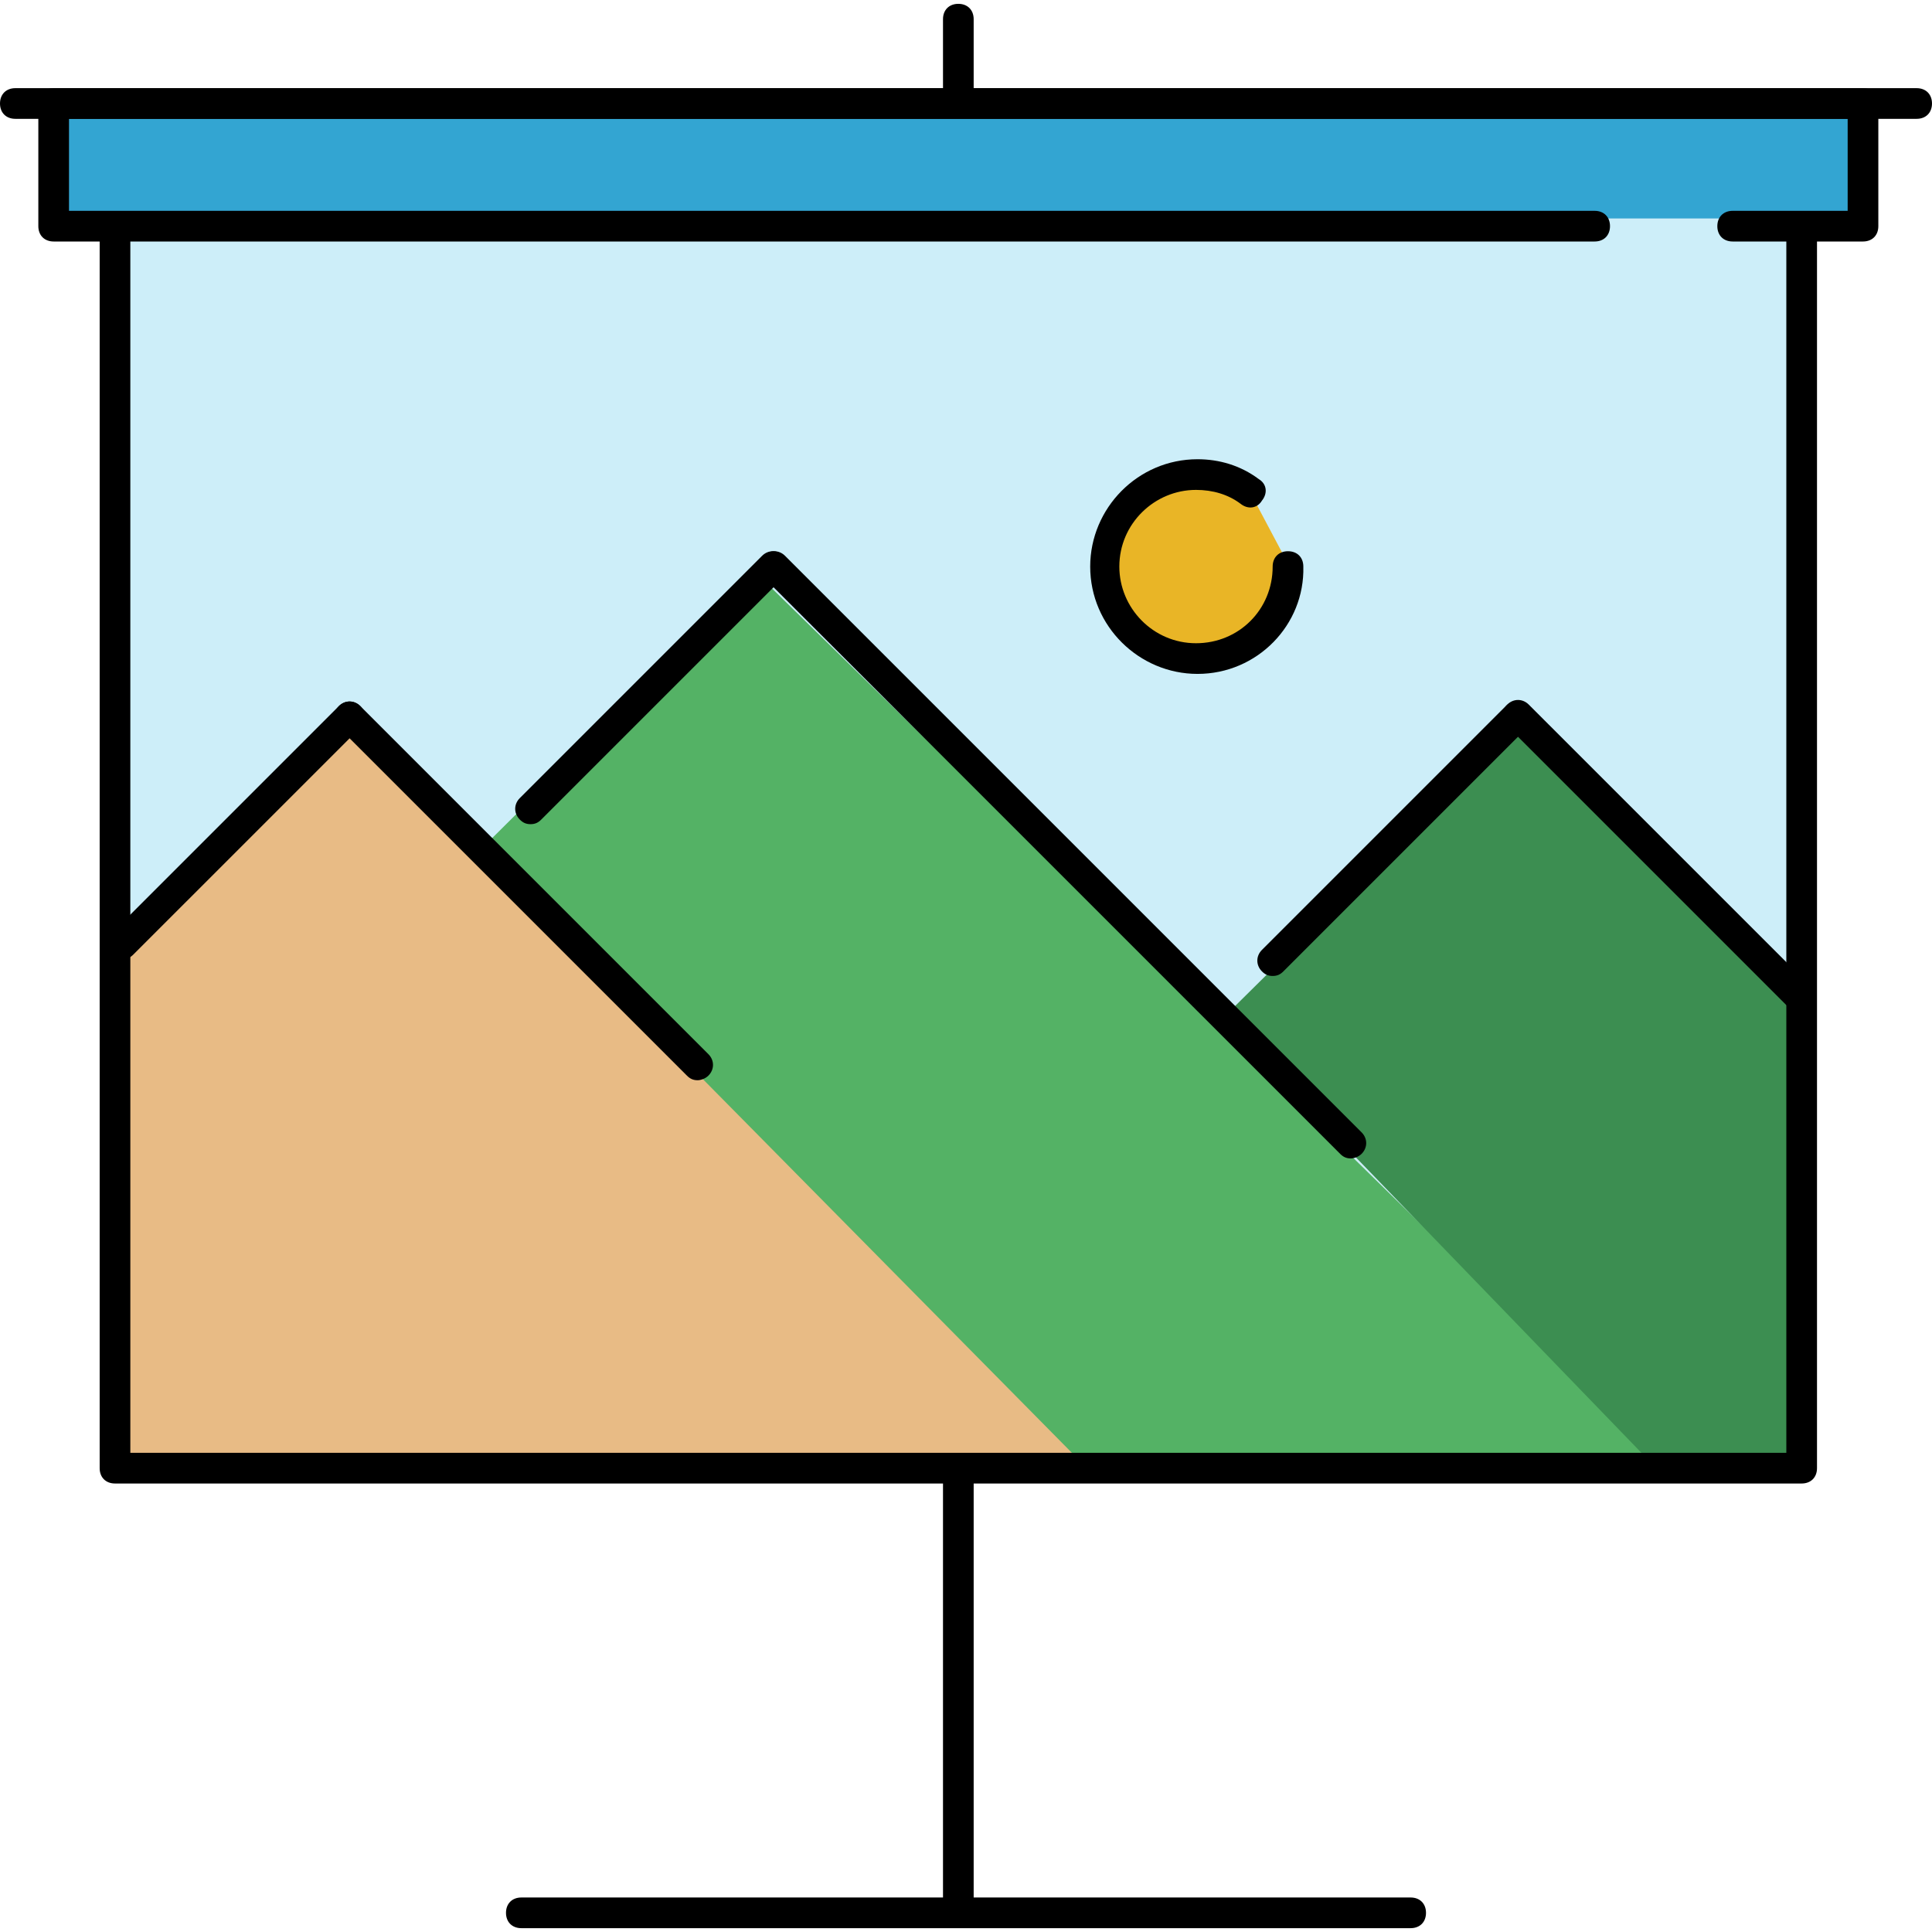
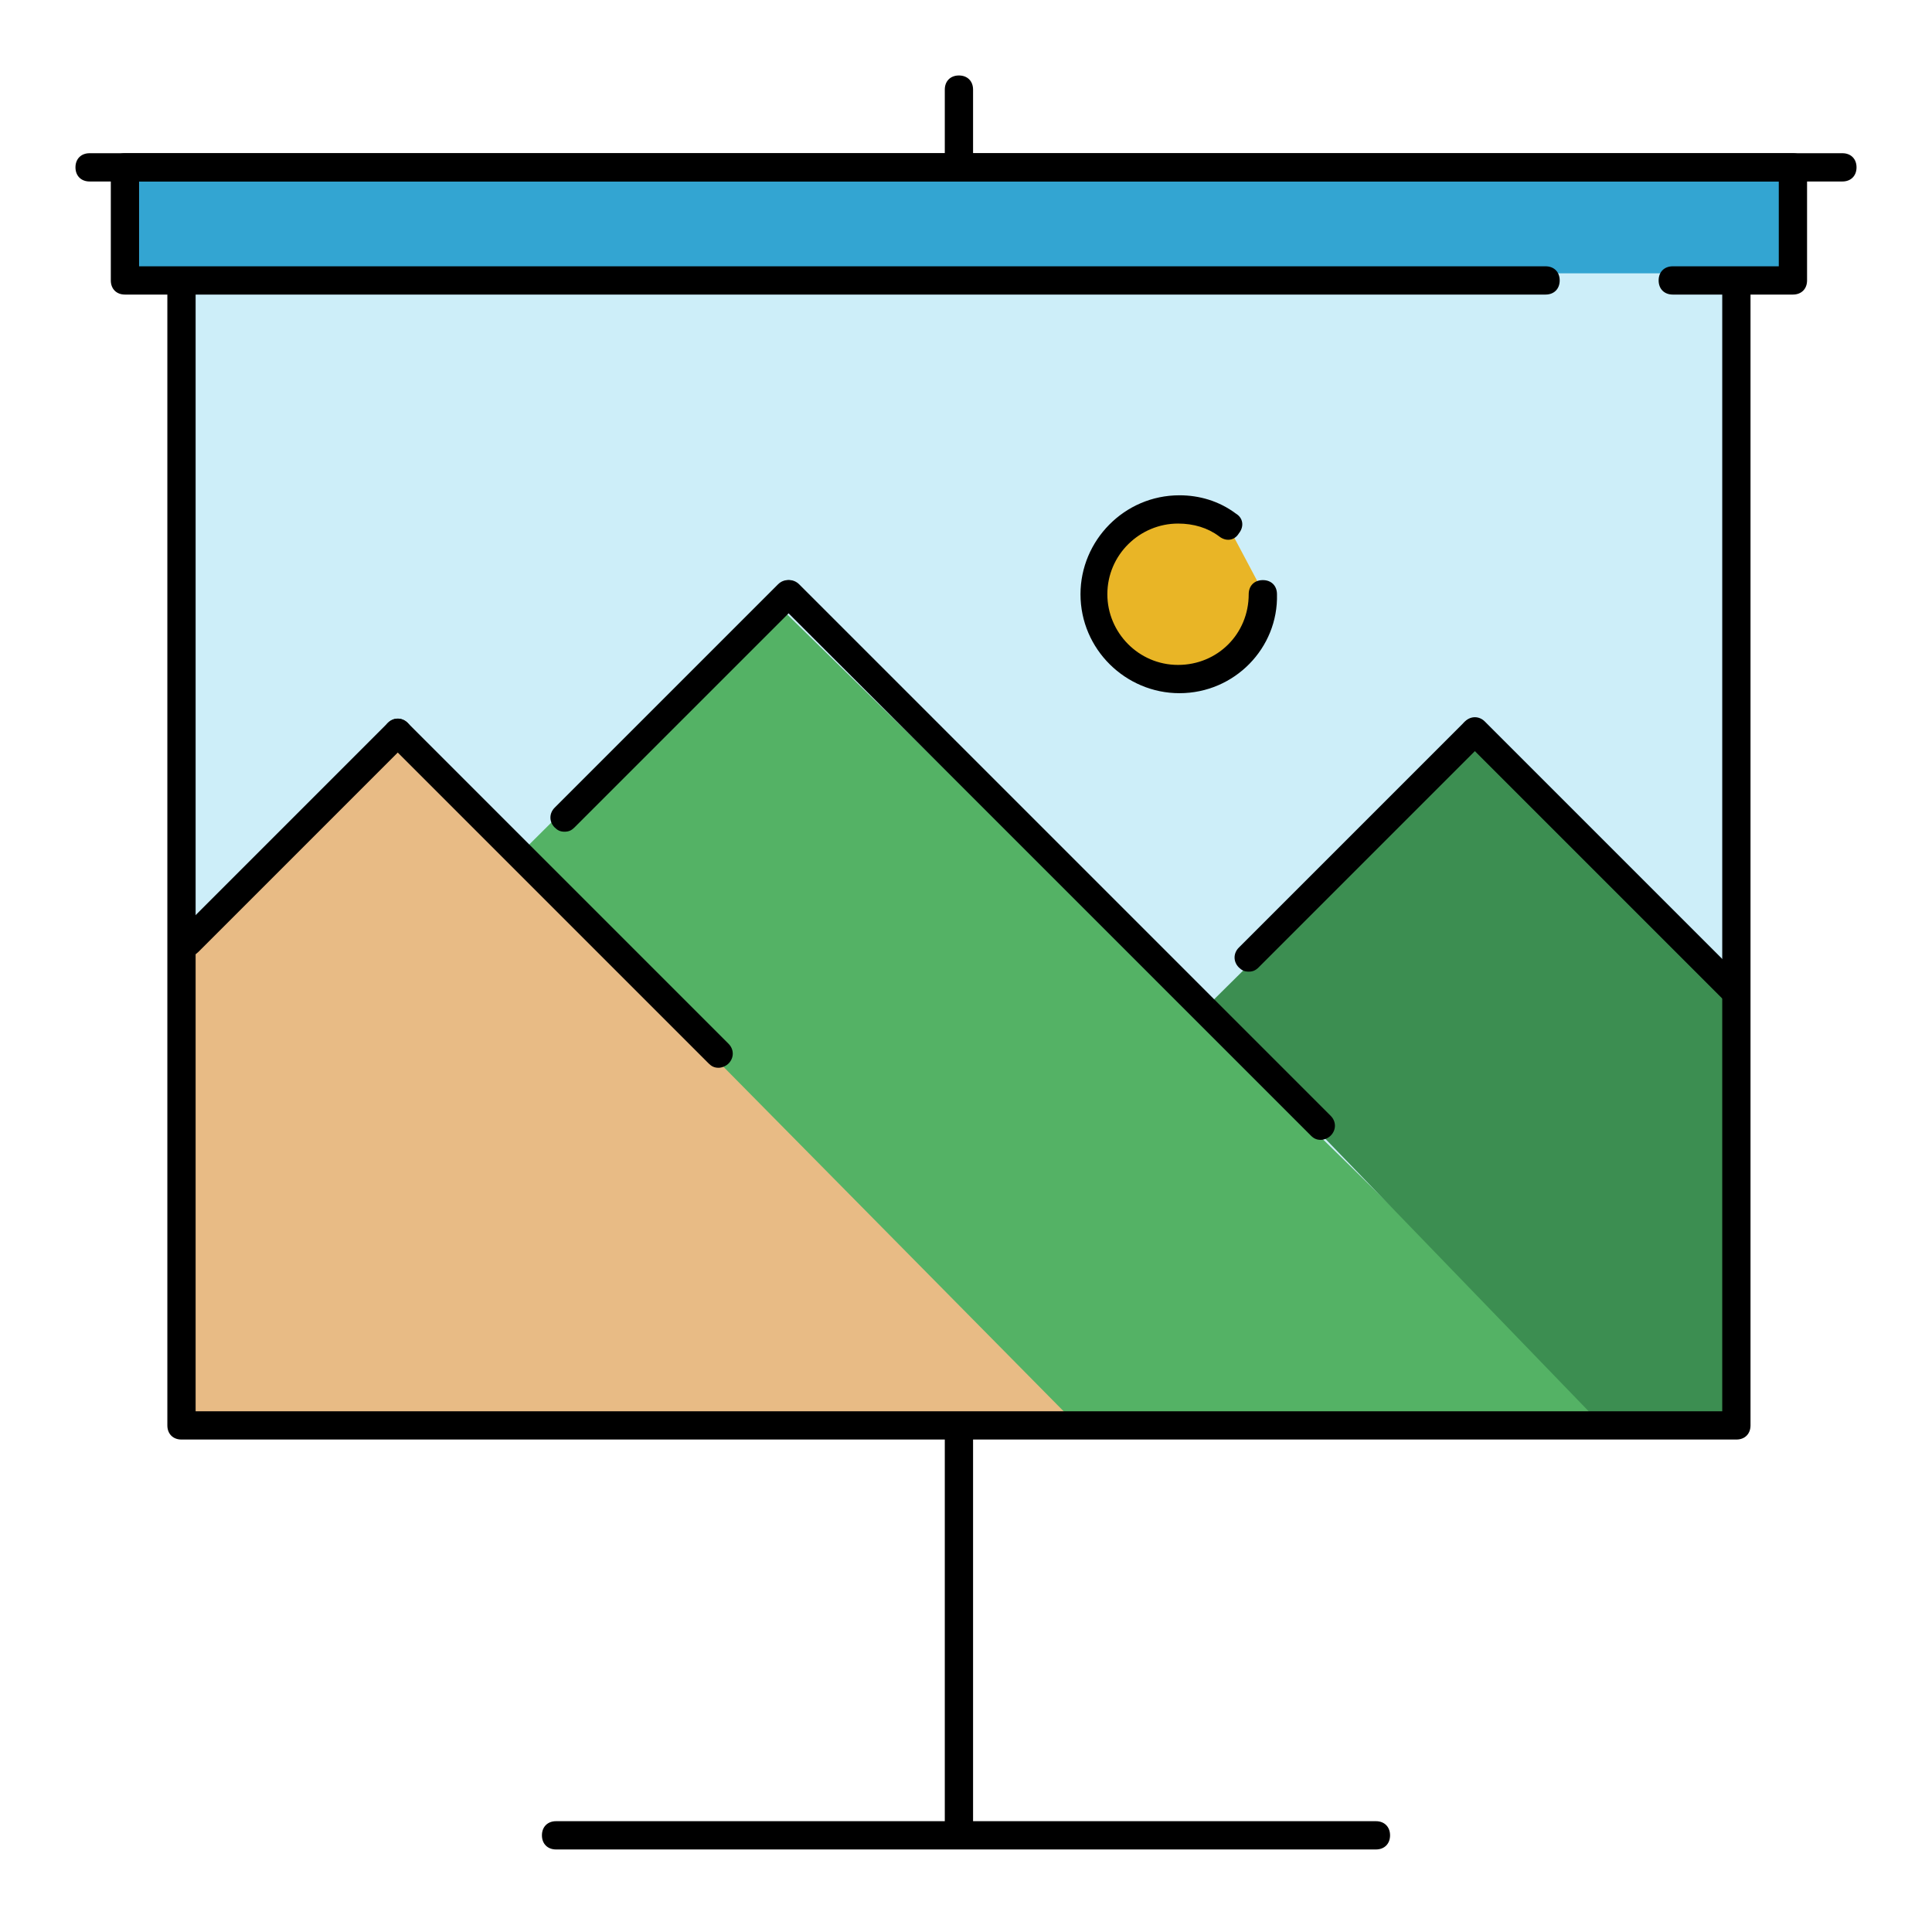
- <svg xmlns="http://www.w3.org/2000/svg" viewBox="0 0 504 504" style="enable-background:new 0 0 504 504" xml:space="preserve">
-   <path style="fill:#cdeef9" d="M32 57h440v324H32z" />
-   <path style="fill:#54b265" d="M123.2 223.8 277.6 381h156l-236-231.2z" />
-   <path style="fill:#e8bb85" d="M32 251v130h249.6L92 189z" />
-   <path style="fill:#3c8e51" d="m396 189.4-77.2 76.4L434 385h38.4V266.2s0-.4-.4-.4l-76-76.4z" />
-   <path style="fill:#33a5d2" d="M16 25h472v32H16z" />
-   <path style="fill:#e9b526" d="M336.4 147.8c0 13.2-10.8 24-24 24s-24-10.8-24-24 10.8-24 24-24c5.2 0 10 1.6 13.6 4.4l10.4 19.6z" />
-   <path d="M470 387H30c-2.4 0-4-1.6-4-4V61c0-2.4 1.6-4 4-4s4 1.6 4 4v318h432V61c0-2.4 1.6-4 4-4s4 1.6 4 4v322c0 2.4-1.6 4-4 4z" />
-   <path d="M486 63h-34c-2.4 0-4-1.6-4-4s1.6-4 4-4h30V31H18v24h398c2.4 0 4 1.6 4 4s-1.6 4-4 4H14c-2.4 0-4-1.6-4-4V27c0-2.4 1.6-4 4-4h472c2.4 0 4 1.6 4 4v32c0 2.4-1.6 4-4 4z" />
-   <path d="M500 31H4c-2.4 0-4-1.6-4-4s1.6-4 4-4h496c2.4 0 4 1.6 4 4s-1.6 4-4 4z" />
-   <path d="M250 29c-2.4 0-4-1.6-4-4V5c0-2.4 1.6-4 4-4s4 1.6 4 4v20c0 2.4-1.6 4-4 4zM250 501c-2.4 0-4-1.6-4-4V385c0-2.4 1.6-4 4-4s4 1.6 4 4v112c0 2.4-1.6 4-4 4z" />
-   <path d="M368 503H136c-2.4 0-4-1.6-4-4s1.6-4 4-4h232c2.4 0 4 1.6 4 4s-1.6 4-4 4zM32 250.2c-1.2 0-2-.4-2.8-1.2-1.6-1.6-1.6-4 0-5.6l59.2-59.2c1.6-1.6 4-1.6 5.6 0s1.6 4 0 5.6L34.8 249c-.8.8-1.6 1.2-2.8 1.2z" />
-   <path d="M182 281.8c-1.2 0-2-.4-2.8-1.2l-90.8-90.8c-1.6-1.6-1.6-4 0-5.6s4-1.6 5.6 0l90.8 90.8c1.6 1.6 1.6 4 0 5.6-.8.8-2 1.2-2.8 1.2zM138.4 215c-1.2 0-2-.4-2.8-1.2-1.6-1.6-1.6-4 0-5.6l63.2-63.2c1.6-1.6 4-1.6 5.6 0s1.6 4 0 5.6l-63.2 63.2c-.8.8-1.6 1.2-2.8 1.2zM332 254.6c-1.2 0-2-.4-2.8-1.2-1.6-1.6-1.6-4 0-5.6l63.6-63.6c1.6-1.6 4-1.6 5.6 0s1.6 4 0 5.6l-63.6 63.6c-.8.8-1.6 1.2-2.8 1.2z" />
-   <path d="M352.4 302.2c-1.2 0-2-.4-2.8-1.2L199.2 150.6c-1.6-1.6-1.6-4 0-5.6s4-1.6 5.6 0l150.4 150.4c1.6 1.6 1.6 4 0 5.6-.8.8-2 1.2-2.8 1.2zM469.2 263.8c-1.2 0-2-.4-2.8-1.2l-73.2-73.2c-1.6-1.6-1.6-4 0-5.6s4-1.6 5.6 0L472 257c1.6 1.6 1.6 4 0 5.6-.8.8-2 1.2-2.8 1.2zM312.4 175.8c-15.2 0-28-12.4-28-28 0-15.2 12.4-28 28-28 5.6 0 11.2 1.6 16 5.2 2 1.2 2.4 3.6.8 5.6-1.2 2-3.6 2.4-5.6.8-3.2-2.4-7.2-3.6-11.6-3.6-10.8 0-20 8.8-20 20 0 10.8 8.8 20 20 20s20-8.8 20-20c0-2.4 1.6-4 4-4s4 1.6 4 4c.4 15.2-12 28-27.6 28z" />
+ <svg xmlns="http://www.w3.org/2000/svg" width="256" height="256" viewBox="0 0 256 256" fill="none">
+   <path d="M24.984 36.222H231.016V187.937H24.984V36.222Z" fill="#CDEEF9" />
+   <path d="M67.689 114.327L139.987 187.937H213.035L102.527 79.676L67.689 114.327Z" fill="#54B265" />
+   <path d="M24.984 127.063V187.937H141.86L53.079 98.032L24.984 127.063Z" fill="#E8BB85" />
+   <path d="M195.429 98.219L159.279 133.994L213.222 189.81H231.203V134.181C231.203 134.181 231.203 133.994 231.016 133.994L195.429 98.219Z" fill="#3C8E51" />
+   <path d="M17.492 21.238H238.508V36.222H17.492V21.238Z" fill="#33A5D2" />
+   <path d="M167.521 78.74C167.521 84.921 162.463 89.978 156.283 89.978C150.102 89.978 145.044 84.921 145.044 78.74C145.044 72.559 150.102 67.502 156.283 67.502C158.717 67.502 160.965 68.251 162.651 69.562L167.521 78.74Z" fill="#E9B526" />
+   <path d="M230.079 190.746H24.048C22.924 190.746 22.175 189.997 22.175 188.873V38.095C22.175 36.971 22.924 36.222 24.048 36.222C25.171 36.222 25.921 36.971 25.921 38.095V187H228.206V38.095C228.206 36.971 228.956 36.222 230.079 36.222C231.203 36.222 231.952 36.971 231.952 38.095V188.873C231.952 189.997 231.203 190.746 230.079 190.746Z" fill="black" />
+   <path d="M237.572 39.032H221.651C220.527 39.032 219.778 38.282 219.778 37.159C219.778 36.035 220.527 35.286 221.651 35.286H235.698V24.048H18.429V35.286H204.794C205.918 35.286 206.667 36.035 206.667 37.159C206.667 38.282 205.918 39.032 204.794 39.032H16.556C15.432 39.032 14.683 38.282 14.683 37.159V22.175C14.683 21.051 15.432 20.302 16.556 20.302H237.572C238.695 20.302 239.445 21.051 239.445 22.175V37.159C239.445 38.282 238.695 39.032 237.572 39.032Z" fill="black" />
+   <path d="M244.127 24.048H11.873C10.749 24.048 10 23.298 10 22.175C10 21.051 10.749 20.302 11.873 20.302H244.127C245.251 20.302 246 21.051 246 22.175C246 23.298 245.251 24.048 244.127 24.048Z" fill="black" />
+   <path d="M127.063 23.111C125.94 23.111 125.19 22.362 125.19 21.238V11.873C125.19 10.749 125.94 10 127.063 10C128.187 10 128.936 10.749 128.936 11.873V21.238C128.936 22.362 128.187 23.111 127.063 23.111ZM127.063 244.127C125.94 244.127 125.19 243.378 125.19 242.254V189.81C125.19 188.686 125.94 187.936 127.063 187.936C128.187 187.936 128.936 188.686 128.936 189.81V242.254C128.936 243.378 128.187 244.127 127.063 244.127Z" fill="black" />
+   <path d="M182.317 245.064H73.683C72.559 245.064 71.809 244.314 71.809 243.191C71.809 242.067 72.559 241.317 73.683 241.317H182.317C183.441 241.317 184.19 242.067 184.19 243.191C184.19 244.314 183.441 245.064 182.317 245.064ZM24.984 126.689C24.422 126.689 24.048 126.502 23.673 126.127C22.924 125.378 22.924 124.254 23.673 123.505L51.394 95.784C52.143 95.035 53.267 95.035 54.016 95.784C54.765 96.533 54.765 97.657 54.016 98.406L26.295 126.127C25.921 126.502 25.546 126.689 24.984 126.689Z" fill="black" />
+   <path d="M95.222 141.486C94.66 141.486 94.286 141.298 93.911 140.924L51.394 98.406C50.645 97.657 50.645 96.533 51.394 95.784C52.143 95.035 53.267 95.035 54.016 95.784L96.533 138.302C97.283 139.051 97.283 140.175 96.533 140.924C96.159 141.298 95.597 141.486 95.222 141.486ZM74.806 110.206C74.245 110.206 73.87 110.019 73.495 109.644C72.746 108.895 72.746 107.771 73.495 107.022L103.089 77.429C103.838 76.679 104.962 76.679 105.711 77.429C106.46 78.178 106.46 79.302 105.711 80.051L76.118 109.644C75.743 110.019 75.368 110.206 74.806 110.206ZM165.46 128.749C164.898 128.749 164.524 128.562 164.149 128.187C163.4 127.438 163.4 126.314 164.149 125.565L193.93 95.784C194.679 95.035 195.803 95.035 196.552 95.784C197.302 96.533 197.302 97.657 196.552 98.406L166.771 128.187C166.397 128.562 166.022 128.749 165.46 128.749Z" fill="black" />
+   <path d="M175.013 151.038C174.451 151.038 174.076 150.851 173.702 150.476L103.276 80.051C102.527 79.302 102.527 78.178 103.276 77.429C104.025 76.679 105.149 76.679 105.898 77.429L176.324 147.854C177.073 148.603 177.073 149.727 176.324 150.476C175.949 150.851 175.387 151.038 175.013 151.038ZM229.705 133.057C229.143 133.057 228.768 132.87 228.394 132.495L194.118 98.219C193.368 97.47 193.368 96.346 194.118 95.597C194.867 94.848 195.991 94.848 196.74 95.597L231.016 129.873C231.765 130.622 231.765 131.746 231.016 132.495C230.641 132.87 230.079 133.057 229.705 133.057ZM156.283 91.851C149.165 91.851 143.171 86.044 143.171 78.74C143.171 71.622 148.978 65.629 156.283 65.629C158.905 65.629 161.527 66.378 163.775 68.064C164.711 68.625 164.898 69.749 164.149 70.686C163.587 71.622 162.464 71.809 161.527 71.06C160.029 69.936 158.156 69.375 156.095 69.375C151.038 69.375 146.73 73.495 146.73 78.74C146.73 83.797 150.851 88.105 156.095 88.105C161.34 88.105 165.46 83.984 165.46 78.74C165.46 77.616 166.21 76.867 167.333 76.867C168.457 76.867 169.206 77.616 169.206 78.74C169.394 85.857 163.587 91.851 156.283 91.851Z" fill="black" />
</svg>
